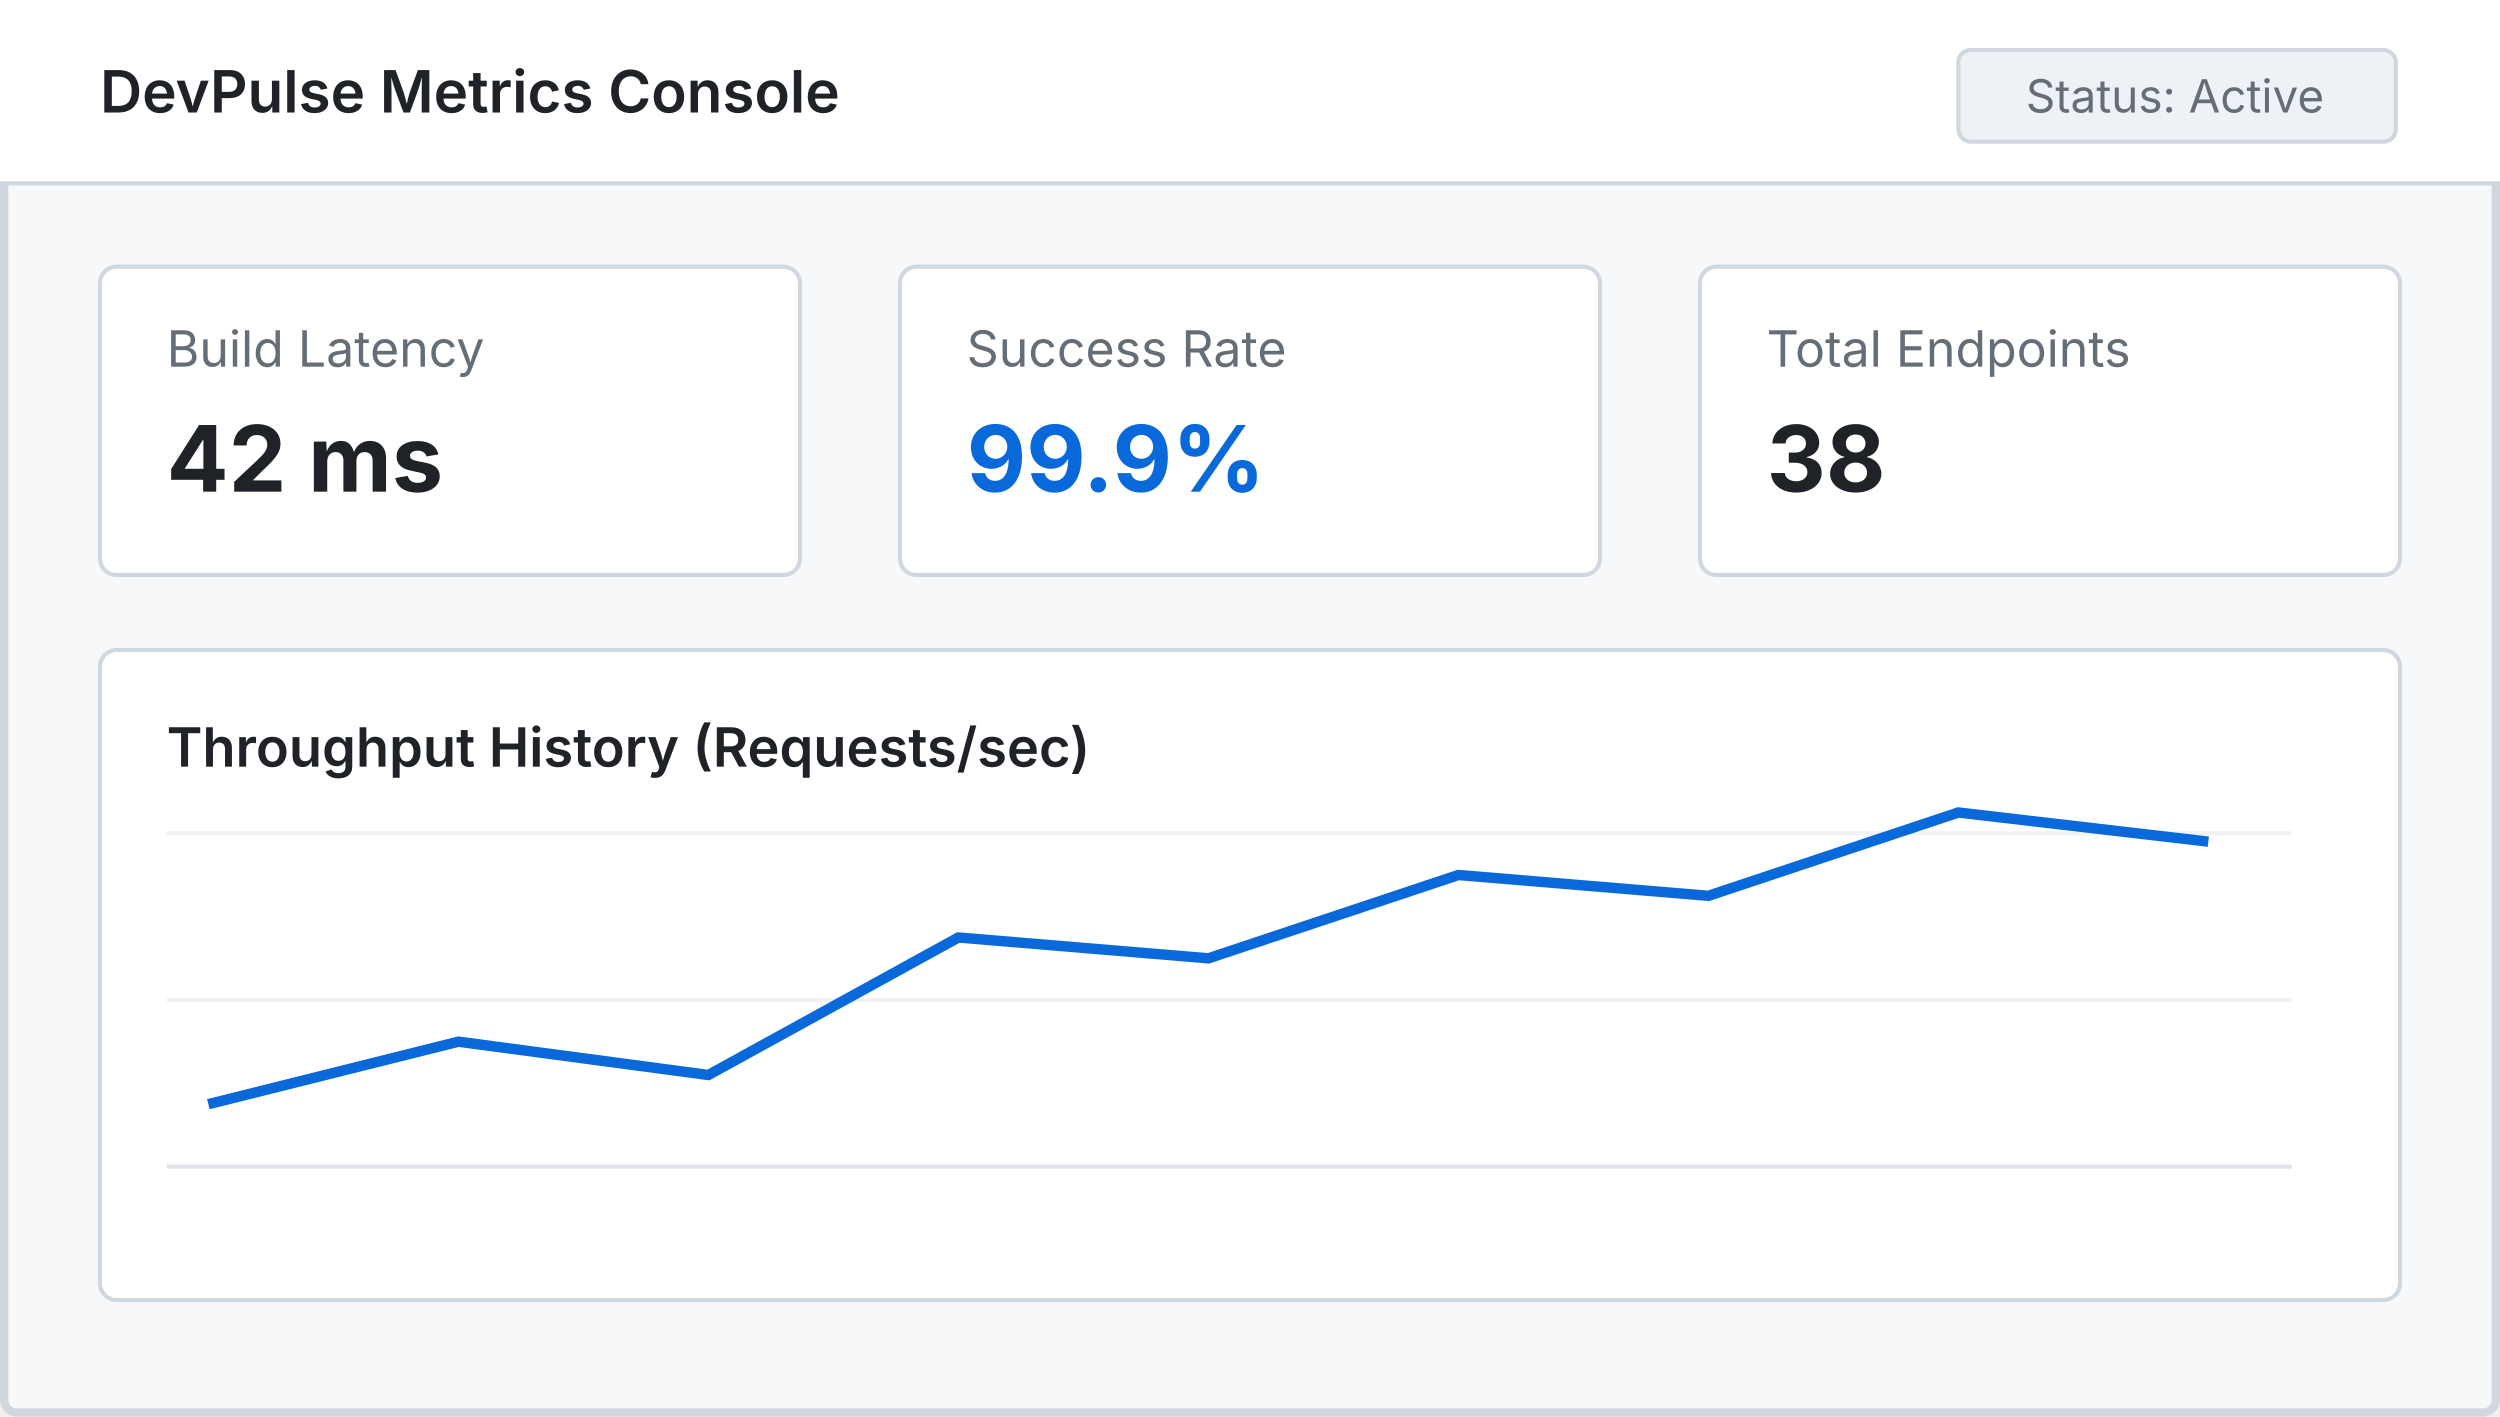
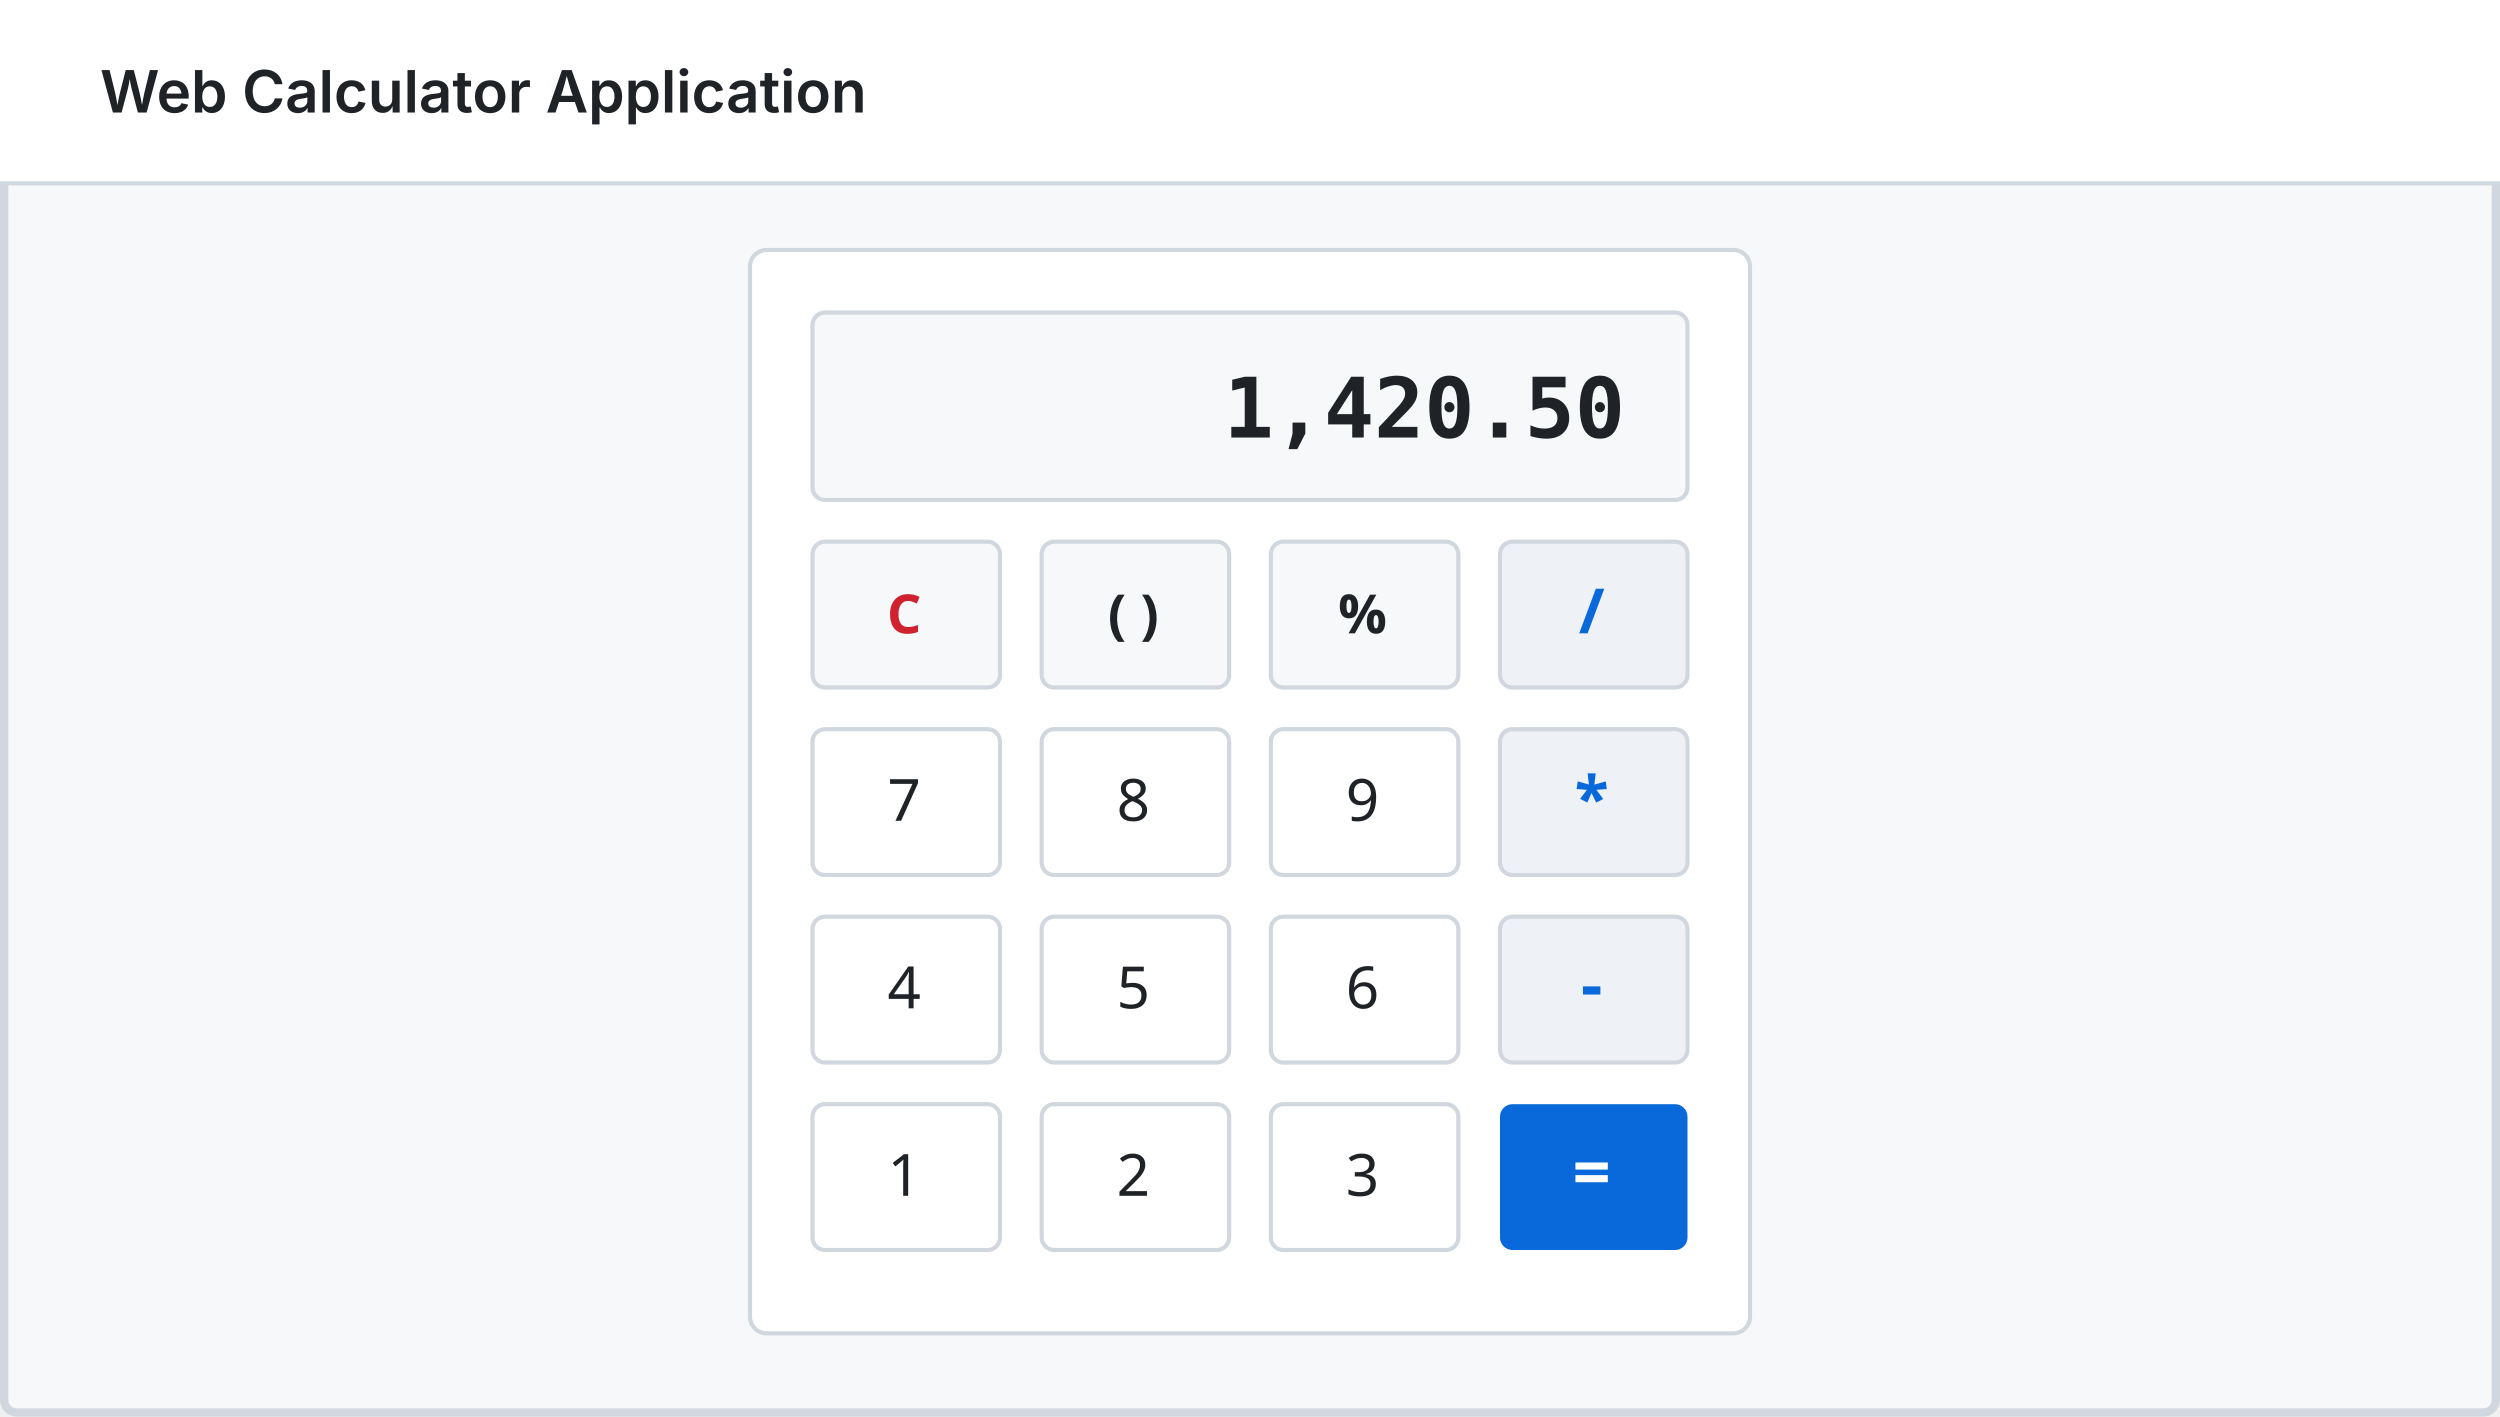
<svg xmlns="http://www.w3.org/2000/svg" viewBox="0 0 600 340" width="100%" height="100%">
  <rect width="600" height="340" rx="4" fill="#f6f8fa" />
  <rect x="1" y="1" width="598" height="338" rx="3" fill="none" stroke="#d0d7de" stroke-width="2" />
  <rect x="0" y="0" width="600" height="44" fill="#ffffff" />
  <line x1="0" y1="44" x2="600" y2="44" stroke="#d0d7de" stroke-width="1" />
-   <text x="24" y="27" font-family="system-ui, -apple-system, sans-serif" font-size="14" font-weight="600" fill="#1f2328">DevPulse Metrics Console</text>
-   <rect x="470" y="12" width="105" height="22" rx="3" fill="#eef2f6" stroke="#d0d7de" stroke-width="1" />
-   <text x="522" y="27" font-family="system-ui, -apple-system, sans-serif" font-size="11" fill="#656d76" text-anchor="middle">Status: Active</text>
-   <rect x="24" y="64" width="168" height="74" rx="4" fill="#ffffff" stroke="#d0d7de" stroke-width="1" />
-   <text x="40" y="88" font-family="system-ui, -apple-system, sans-serif" font-size="12" fill="#656d76">Build Latency</text>
-   <text x="40" y="118" font-family="system-ui, -apple-system, sans-serif" font-size="22" font-weight="700" fill="#1f2328">42 ms</text>
-   <rect x="216" y="64" width="168" height="74" rx="4" fill="#ffffff" stroke="#d0d7de" stroke-width="1" />
-   <text x="232" y="88" font-family="system-ui, -apple-system, sans-serif" font-size="12" fill="#656d76">Success Rate</text>
-   <text x="232" y="118" font-family="system-ui, -apple-system, sans-serif" font-size="22" font-weight="700" fill="#0969da">99.9%</text>
-   <rect x="408" y="64" width="168" height="74" rx="4" fill="#ffffff" stroke="#d0d7de" stroke-width="1" />
-   <text x="424" y="88" font-family="system-ui, -apple-system, sans-serif" font-size="12" fill="#656d76">Total Endpoints</text>
-   <text x="424" y="118" font-family="system-ui, -apple-system, sans-serif" font-size="22" font-weight="700" fill="#1f2328">38</text>
-   <rect x="24" y="156" width="552" height="156" rx="4" fill="#ffffff" stroke="#d0d7de" stroke-width="1" />
-   <text x="40" y="184" font-family="system-ui, -apple-system, sans-serif" font-size="13" font-weight="600" fill="#1f2328">Throughput History (Requests/sec)</text>
-   <line x1="40" y1="280" x2="550" y2="280" stroke="#e1e4e8" stroke-width="1" />
-   <line x1="40" y1="240" x2="550" y2="240" stroke="#f0f2f5" stroke-width="1" />
-   <line x1="40" y1="200" x2="550" y2="200" stroke="#f0f2f5" stroke-width="1" />
-   <polyline points="50,265 110,250 170,258 230,225 290,230 350,210 410,215 470,195 530,202" fill="none" stroke="#0969da" stroke-width="2.5" />
+   <text x="24" y="27" font-family="system-ui, -apple-system, sans-serif" font-size="14" font-weight="600" fill="#1f2328">Web Calculator Application</text>
+   <rect x="180" y="60" width="240" height="260" rx="4" fill="#ffffff" stroke="#d0d7de" stroke-width="1" />
+   <rect x="195" y="75" width="210" height="45" rx="3" fill="#f6f8fa" stroke="#d0d7de" stroke-width="1" />
+   <text x="390" y="105" font-family="ui-monospace, monospace" font-size="20" font-weight="700" fill="#1f2328" text-anchor="end">1,420.50</text>
+   <rect x="195" y="130" width="45" height="35" rx="3" fill="#f6f8fa" stroke="#d0d7de" stroke-width="1" />
+   <text x="217" y="152" font-family="system-ui, sans-serif" font-size="13" font-weight="600" fill="#cf222e" text-anchor="middle">C</text>
+   <rect x="250" y="130" width="45" height="35" rx="3" fill="#f6f8fa" stroke="#d0d7de" stroke-width="1" />
+   <text x="272" y="152" font-family="system-ui, sans-serif" font-size="13" font-weight="600" fill="#1f2328" text-anchor="middle">( )</text>
+   <rect x="305" y="130" width="45" height="35" rx="3" fill="#f6f8fa" stroke="#d0d7de" stroke-width="1" />
+   <text x="327" y="152" font-family="system-ui, sans-serif" font-size="13" font-weight="600" fill="#1f2328" text-anchor="middle">%</text>
+   <rect x="360" y="130" width="45" height="35" rx="3" fill="#eef2f6" stroke="#d0d7de" stroke-width="1" />
+   <text x="382" y="152" font-family="system-ui, sans-serif" font-size="15" font-weight="600" fill="#0969da" text-anchor="middle">/</text>
+   <rect x="195" y="175" width="45" height="35" rx="3" fill="#ffffff" stroke="#d0d7de" stroke-width="1" />
+   <text x="217" y="197" font-family="system-ui, sans-serif" font-size="14" font-weight="500" fill="#1f2328" text-anchor="middle">7</text>
+   <rect x="250" y="175" width="45" height="35" rx="3" fill="#ffffff" stroke="#d0d7de" stroke-width="1" />
+   <text x="272" y="197" font-family="system-ui, sans-serif" font-size="14" font-weight="500" fill="#1f2328" text-anchor="middle">8</text>
+   <rect x="305" y="175" width="45" height="35" rx="3" fill="#ffffff" stroke="#d0d7de" stroke-width="1" />
+   <text x="327" y="197" font-family="system-ui, sans-serif" font-size="14" font-weight="500" fill="#1f2328" text-anchor="middle">9</text>
+   <rect x="360" y="175" width="45" height="35" rx="3" fill="#eef2f6" stroke="#d0d7de" stroke-width="1" />
+   <text x="382" y="197" font-family="system-ui, sans-serif" font-size="15" font-weight="600" fill="#0969da" text-anchor="middle">*</text>
+   <rect x="195" y="220" width="45" height="35" rx="3" fill="#ffffff" stroke="#d0d7de" stroke-width="1" />
+   <text x="217" y="242" font-family="system-ui, sans-serif" font-size="14" font-weight="500" fill="#1f2328" text-anchor="middle">4</text>
+   <rect x="250" y="220" width="45" height="35" rx="3" fill="#ffffff" stroke="#d0d7de" stroke-width="1" />
+   <text x="272" y="242" font-family="system-ui, sans-serif" font-size="14" font-weight="500" fill="#1f2328" text-anchor="middle">5</text>
+   <rect x="305" y="220" width="45" height="35" rx="3" fill="#ffffff" stroke="#d0d7de" stroke-width="1" />
+   <text x="327" y="242" font-family="system-ui, sans-serif" font-size="14" font-weight="500" fill="#1f2328" text-anchor="middle">6</text>
+   <rect x="360" y="220" width="45" height="35" rx="3" fill="#eef2f6" stroke="#d0d7de" stroke-width="1" />
+   <text x="382" y="242" font-family="system-ui, sans-serif" font-size="16" font-weight="600" fill="#0969da" text-anchor="middle">-</text>
+   <rect x="195" y="265" width="45" height="35" rx="3" fill="#ffffff" stroke="#d0d7de" stroke-width="1" />
+   <text x="217" y="287" font-family="system-ui, sans-serif" font-size="14" font-weight="500" fill="#1f2328" text-anchor="middle">1</text>
+   <rect x="250" y="265" width="45" height="35" rx="3" fill="#ffffff" stroke="#d0d7de" stroke-width="1" />
+   <text x="272" y="287" font-family="system-ui, sans-serif" font-size="14" font-weight="500" fill="#1f2328" text-anchor="middle">2</text>
+   <rect x="305" y="265" width="45" height="35" rx="3" fill="#ffffff" stroke="#d0d7de" stroke-width="1" />
+   <text x="327" y="287" font-family="system-ui, sans-serif" font-size="14" font-weight="500" fill="#1f2328" text-anchor="middle">3</text>
+   <rect x="360" y="265" width="45" height="35" rx="3" fill="#0969da" />
+   <text x="382" y="287" font-family="system-ui, sans-serif" font-size="16" font-weight="700" fill="#ffffff" text-anchor="middle">=</text>
</svg>
